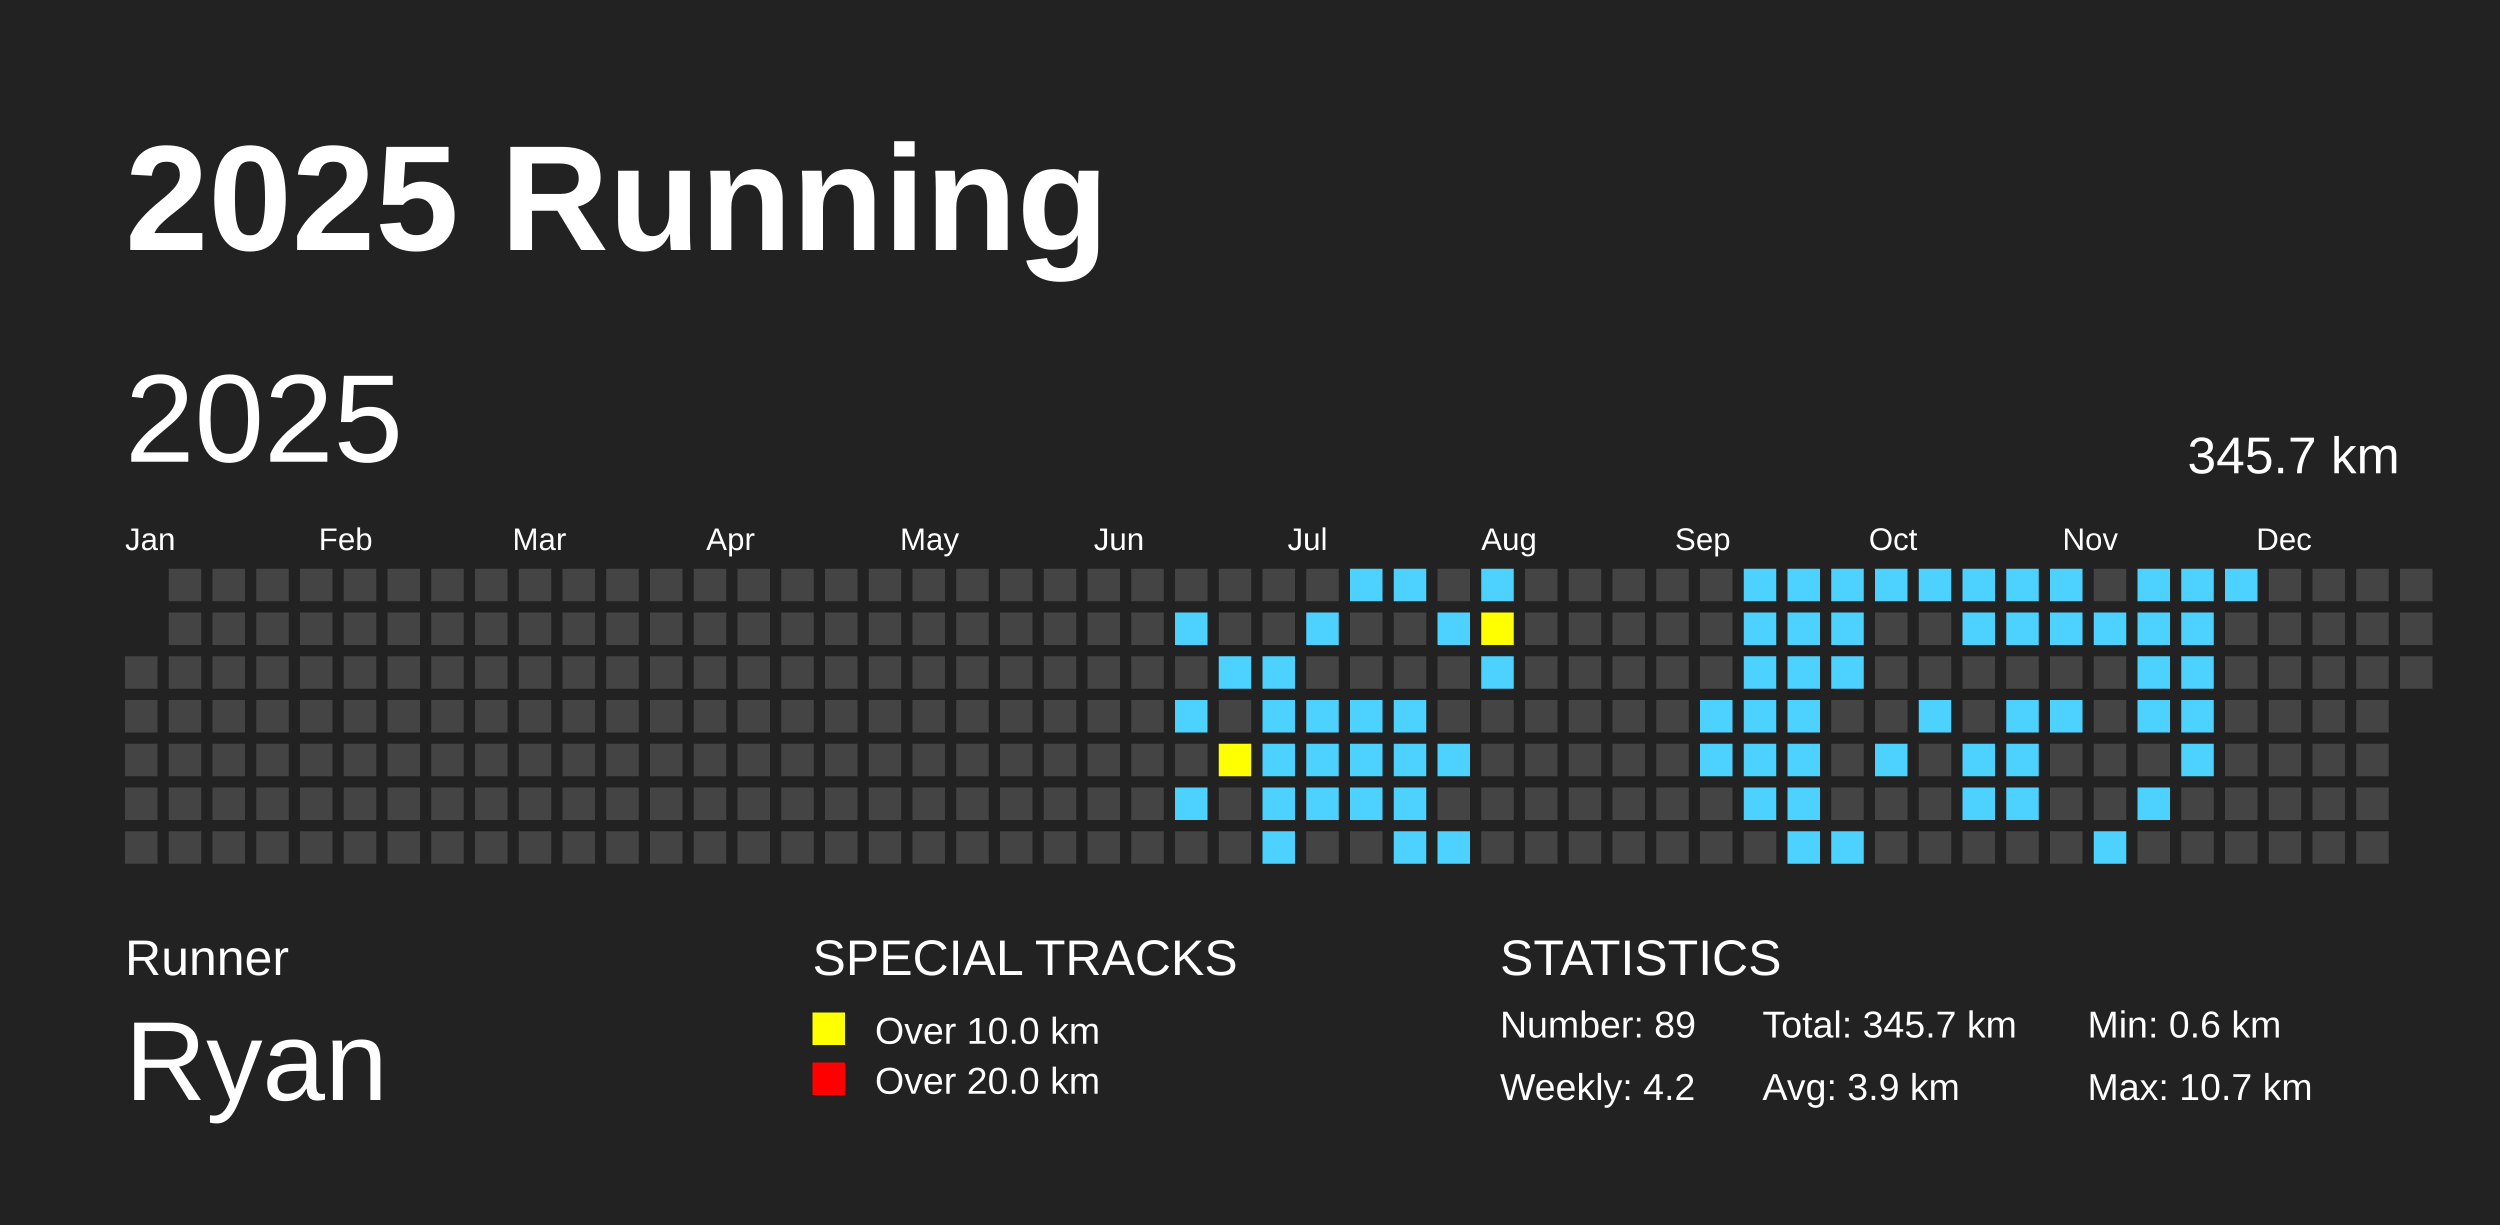
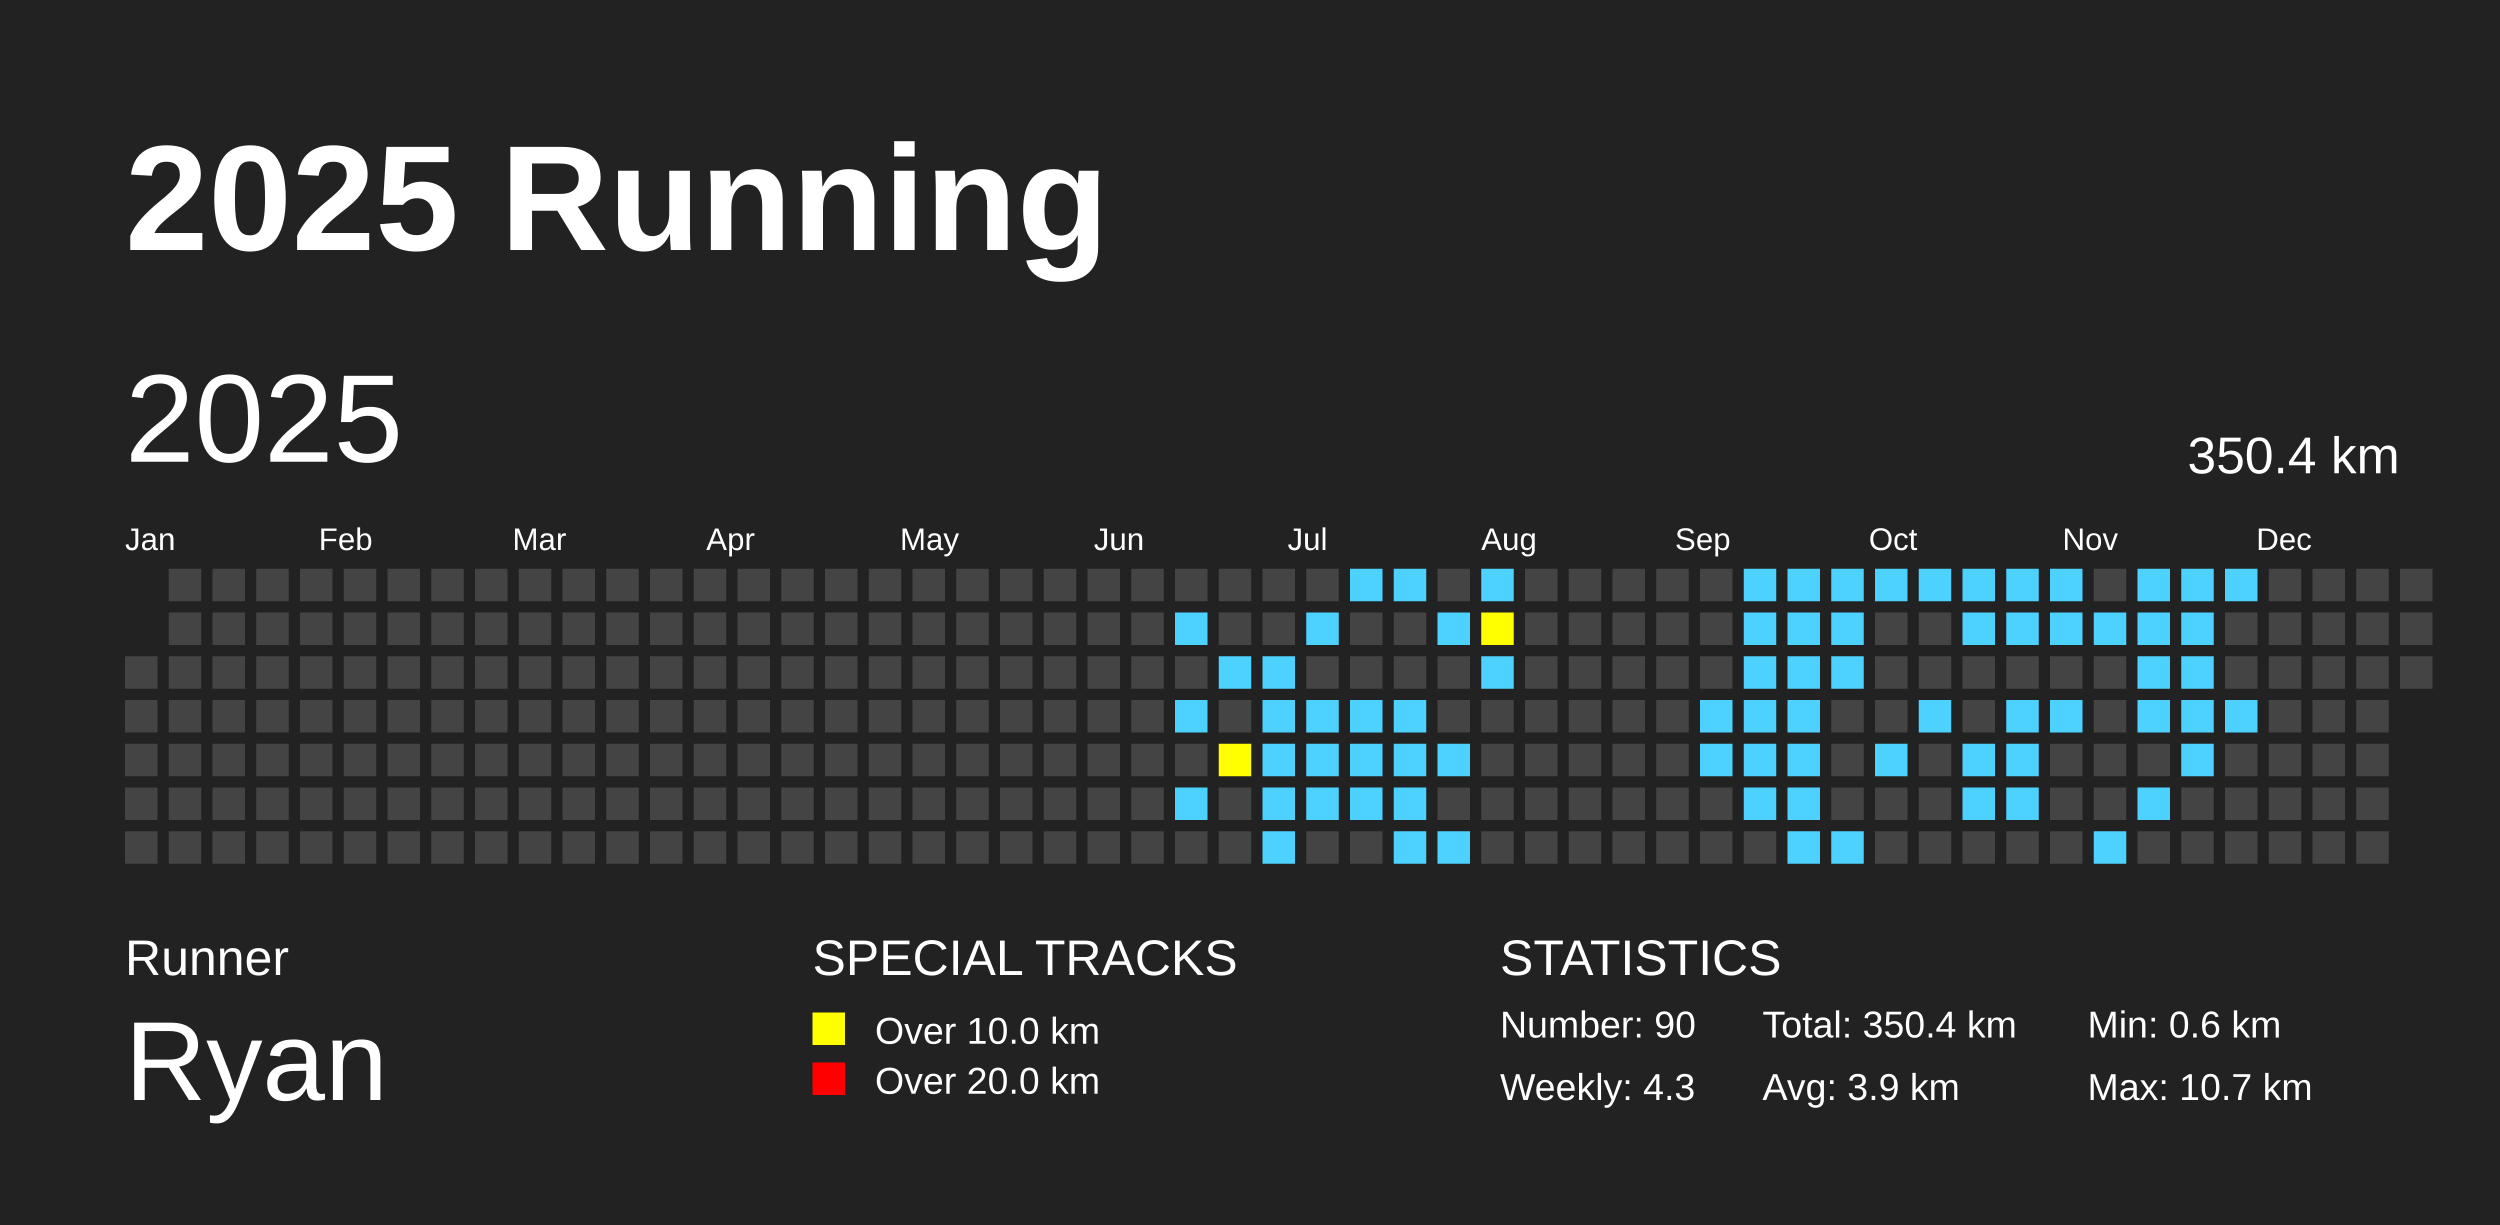
<svg xmlns="http://www.w3.org/2000/svg" baseProfile="full" height="98mm" version="1.1" viewBox="0,0,200,98" width="200mm">
  <defs />
  <rect fill="#222222" height="98" width="200" x="0" y="0" />
  <text fill="#FFFFFF" style="font-size:12px; font-family:Arial; font-weight:bold;" x="10" y="20">2025 Running</text>
  <text fill="#FFFFFF" style="font-size:4px; font-family:Arial" x="10" y="78">Runner</text>
  <text fill="#FFFFFF" style="font-size:9px; font-family:Arial" x="10" y="88">Ryan</text>
  <text fill="#FFFFFF" style="font-size:4px; font-family:Arial" x="65" y="78">SPECIAL TRACKS</text>
  <rect fill="yellow" height="2.6" width="2.6" x="65" y="81" />
  <text fill="#FFFFFF" style="font-size:3px; font-family:Arial" x="70" y="83.5">Over 10.0 km</text>
  <rect fill="red" height="2.6" width="2.6" x="65" y="85" />
  <text fill="#FFFFFF" style="font-size:3px; font-family:Arial" x="70" y="87.5">Over 20.0 km</text>
  <text fill="#FFFFFF" style="font-size:4px; font-family:Arial" x="120" y="78">STATISTICS</text>
-   <text fill="#FFFFFF" style="font-size:3px; font-family:Arial" x="120" y="83">Number: 89</text>
-   <text fill="#FFFFFF" style="font-size:3px; font-family:Arial" x="120" y="88">Weekly: 4.2</text>
-   <text fill="#FFFFFF" style="font-size:3px; font-family:Arial" x="141" y="83">Total: 345.7 km</text>
+   <text fill="#FFFFFF" style="font-size:3px; font-family:Arial" x="120" y="83">Number: 90</text>
+   <text fill="#FFFFFF" style="font-size:3px; font-family:Arial" x="120" y="88">Weekly: 4.3</text>
+   <text fill="#FFFFFF" style="font-size:3px; font-family:Arial" x="141" y="83">Total: 350.4 km</text>
  <text fill="#FFFFFF" style="font-size:3px; font-family:Arial" x="141" y="88">Avg: 3.9 km</text>
  <text fill="#FFFFFF" style="font-size:3px; font-family:Arial" x="167" y="83">Min: 0.6 km</text>
  <text fill="#FFFFFF" style="font-size:3px; font-family:Arial" x="167" y="88">Max: 10.7 km</text>
  <text dominant-baseline="hanging" fill="#FFFFFF" style="font-size:10.0px; font-family:Arial;" x="10" y="30">2025</text>
-   <text dominant-baseline="hanging" fill="#FFFFFF" style="font-size:4.125px; font-family:Arial;" x="175" y="35">345.7 km</text>
+   <text dominant-baseline="hanging" fill="#FFFFFF" style="font-size:4.125px; font-family:Arial;" x="175" y="35">350.4 km</text>
  <text fill="#FFFFFF" style="font-size:2.5px; font-family:Arial" x="10.0" y="44">Jan</text>
  <text fill="#FFFFFF" style="font-size:2.5px; font-family:Arial" x="25.5" y="44">Feb</text>
  <text fill="#FFFFFF" style="font-size:2.5px; font-family:Arial" x="41.0" y="44">Mar</text>
  <text fill="#FFFFFF" style="font-size:2.5px; font-family:Arial" x="56.5" y="44">Apr</text>
  <text fill="#FFFFFF" style="font-size:2.5px; font-family:Arial" x="72.0" y="44">May</text>
  <text fill="#FFFFFF" style="font-size:2.5px; font-family:Arial" x="87.5" y="44">Jun</text>
  <text fill="#FFFFFF" style="font-size:2.5px; font-family:Arial" x="103.0" y="44">Jul</text>
  <text fill="#FFFFFF" style="font-size:2.5px; font-family:Arial" x="118.5" y="44">Aug</text>
  <text fill="#FFFFFF" style="font-size:2.5px; font-family:Arial" x="134.0" y="44">Sep</text>
  <text fill="#FFFFFF" style="font-size:2.5px; font-family:Arial" x="149.5" y="44">Oct</text>
  <text fill="#FFFFFF" style="font-size:2.5px; font-family:Arial" x="165.0" y="44">Nov</text>
  <text fill="#FFFFFF" style="font-size:2.5px; font-family:Arial" x="180.5" y="44">Dec</text>
  <rect fill="#444444" height="2.6" width="2.6" x="10.0" y="52.5" />
  <rect fill="#444444" height="2.6" width="2.6" x="10.0" y="56.0" />
  <rect fill="#444444" height="2.6" width="2.6" x="10.0" y="59.5" />
  <rect fill="#444444" height="2.6" width="2.6" x="10.0" y="63.0" />
  <rect fill="#444444" height="2.6" width="2.6" x="10.0" y="66.5" />
  <rect fill="#444444" height="2.6" width="2.6" x="13.5" y="45.5" />
  <rect fill="#444444" height="2.6" width="2.6" x="13.5" y="49.0" />
  <rect fill="#444444" height="2.6" width="2.6" x="13.5" y="52.5" />
  <rect fill="#444444" height="2.6" width="2.6" x="13.5" y="56.0" />
  <rect fill="#444444" height="2.6" width="2.6" x="13.5" y="59.5" />
  <rect fill="#444444" height="2.6" width="2.6" x="13.5" y="63.0" />
  <rect fill="#444444" height="2.6" width="2.6" x="13.5" y="66.5" />
  <rect fill="#444444" height="2.6" width="2.6" x="17.0" y="45.5" />
  <rect fill="#444444" height="2.6" width="2.6" x="17.0" y="49.0" />
  <rect fill="#444444" height="2.6" width="2.6" x="17.0" y="52.5" />
  <rect fill="#444444" height="2.6" width="2.6" x="17.0" y="56.0" />
  <rect fill="#444444" height="2.6" width="2.6" x="17.0" y="59.5" />
  <rect fill="#444444" height="2.6" width="2.6" x="17.0" y="63.0" />
  <rect fill="#444444" height="2.6" width="2.6" x="17.0" y="66.5" />
  <rect fill="#444444" height="2.6" width="2.6" x="20.5" y="45.5" />
  <rect fill="#444444" height="2.6" width="2.6" x="20.5" y="49.0" />
  <rect fill="#444444" height="2.6" width="2.6" x="20.5" y="52.5" />
  <rect fill="#444444" height="2.6" width="2.6" x="20.5" y="56.0" />
  <rect fill="#444444" height="2.6" width="2.6" x="20.5" y="59.5" />
  <rect fill="#444444" height="2.6" width="2.6" x="20.5" y="63.0" />
  <rect fill="#444444" height="2.6" width="2.6" x="20.5" y="66.5" />
  <rect fill="#444444" height="2.6" width="2.6" x="24.0" y="45.5" />
  <rect fill="#444444" height="2.6" width="2.6" x="24.0" y="49.0" />
  <rect fill="#444444" height="2.6" width="2.6" x="24.0" y="52.5" />
  <rect fill="#444444" height="2.6" width="2.6" x="24.0" y="56.0" />
  <rect fill="#444444" height="2.6" width="2.6" x="24.0" y="59.5" />
  <rect fill="#444444" height="2.6" width="2.6" x="24.0" y="63.0" />
  <rect fill="#444444" height="2.6" width="2.6" x="24.0" y="66.5" />
  <rect fill="#444444" height="2.6" width="2.6" x="27.5" y="45.5" />
  <rect fill="#444444" height="2.6" width="2.6" x="27.5" y="49.0" />
  <rect fill="#444444" height="2.6" width="2.6" x="27.5" y="52.5" />
  <rect fill="#444444" height="2.6" width="2.6" x="27.5" y="56.0" />
  <rect fill="#444444" height="2.6" width="2.6" x="27.5" y="59.5" />
  <rect fill="#444444" height="2.6" width="2.6" x="27.5" y="63.0" />
  <rect fill="#444444" height="2.6" width="2.6" x="27.5" y="66.5" />
  <rect fill="#444444" height="2.6" width="2.6" x="31.0" y="45.5" />
  <rect fill="#444444" height="2.6" width="2.6" x="31.0" y="49.0" />
  <rect fill="#444444" height="2.6" width="2.6" x="31.0" y="52.5" />
  <rect fill="#444444" height="2.6" width="2.6" x="31.0" y="56.0" />
  <rect fill="#444444" height="2.6" width="2.6" x="31.0" y="59.5" />
  <rect fill="#444444" height="2.6" width="2.6" x="31.0" y="63.0" />
  <rect fill="#444444" height="2.6" width="2.6" x="31.0" y="66.5" />
  <rect fill="#444444" height="2.6" width="2.6" x="34.5" y="45.5" />
  <rect fill="#444444" height="2.6" width="2.6" x="34.5" y="49.0" />
  <rect fill="#444444" height="2.6" width="2.6" x="34.5" y="52.5" />
  <rect fill="#444444" height="2.6" width="2.6" x="34.5" y="56.0" />
  <rect fill="#444444" height="2.6" width="2.6" x="34.5" y="59.5" />
  <rect fill="#444444" height="2.6" width="2.6" x="34.5" y="63.0" />
  <rect fill="#444444" height="2.6" width="2.6" x="34.5" y="66.5" />
  <rect fill="#444444" height="2.6" width="2.6" x="38.0" y="45.5" />
  <rect fill="#444444" height="2.6" width="2.6" x="38.0" y="49.0" />
  <rect fill="#444444" height="2.6" width="2.6" x="38.0" y="52.5" />
  <rect fill="#444444" height="2.6" width="2.6" x="38.0" y="56.0" />
  <rect fill="#444444" height="2.6" width="2.6" x="38.0" y="59.5" />
  <rect fill="#444444" height="2.6" width="2.6" x="38.0" y="63.0" />
  <rect fill="#444444" height="2.6" width="2.6" x="38.0" y="66.5" />
  <rect fill="#444444" height="2.6" width="2.6" x="41.5" y="45.5" />
  <rect fill="#444444" height="2.6" width="2.6" x="41.5" y="49.0" />
  <rect fill="#444444" height="2.6" width="2.6" x="41.5" y="52.5" />
  <rect fill="#444444" height="2.6" width="2.6" x="41.5" y="56.0" />
  <rect fill="#444444" height="2.6" width="2.6" x="41.5" y="59.5" />
  <rect fill="#444444" height="2.6" width="2.6" x="41.5" y="63.0" />
  <rect fill="#444444" height="2.6" width="2.6" x="41.5" y="66.5" />
  <rect fill="#444444" height="2.6" width="2.6" x="45.0" y="45.5" />
  <rect fill="#444444" height="2.6" width="2.6" x="45.0" y="49.0" />
  <rect fill="#444444" height="2.6" width="2.6" x="45.0" y="52.5" />
  <rect fill="#444444" height="2.6" width="2.6" x="45.0" y="56.0" />
  <rect fill="#444444" height="2.6" width="2.6" x="45.0" y="59.5" />
  <rect fill="#444444" height="2.6" width="2.6" x="45.0" y="63.0" />
  <rect fill="#444444" height="2.6" width="2.6" x="45.0" y="66.5" />
  <rect fill="#444444" height="2.6" width="2.6" x="48.5" y="45.5" />
  <rect fill="#444444" height="2.6" width="2.6" x="48.5" y="49.0" />
  <rect fill="#444444" height="2.6" width="2.6" x="48.5" y="52.5" />
  <rect fill="#444444" height="2.6" width="2.6" x="48.5" y="56.0" />
  <rect fill="#444444" height="2.6" width="2.6" x="48.5" y="59.5" />
  <rect fill="#444444" height="2.6" width="2.6" x="48.5" y="63.0" />
  <rect fill="#444444" height="2.6" width="2.6" x="48.5" y="66.5" />
  <rect fill="#444444" height="2.6" width="2.6" x="52.0" y="45.5" />
  <rect fill="#444444" height="2.6" width="2.6" x="52.0" y="49.0" />
  <rect fill="#444444" height="2.6" width="2.6" x="52.0" y="52.5" />
  <rect fill="#444444" height="2.6" width="2.6" x="52.0" y="56.0" />
  <rect fill="#444444" height="2.6" width="2.6" x="52.0" y="59.5" />
  <rect fill="#444444" height="2.6" width="2.6" x="52.0" y="63.0" />
  <rect fill="#444444" height="2.6" width="2.6" x="52.0" y="66.5" />
  <rect fill="#444444" height="2.6" width="2.6" x="55.5" y="45.5" />
  <rect fill="#444444" height="2.6" width="2.6" x="55.5" y="49.0" />
  <rect fill="#444444" height="2.6" width="2.6" x="55.5" y="52.5" />
  <rect fill="#444444" height="2.6" width="2.6" x="55.5" y="56.0" />
  <rect fill="#444444" height="2.6" width="2.6" x="55.5" y="59.5" />
  <rect fill="#444444" height="2.6" width="2.6" x="55.5" y="63.0" />
  <rect fill="#444444" height="2.6" width="2.6" x="55.5" y="66.5" />
  <rect fill="#444444" height="2.6" width="2.6" x="59.0" y="45.5" />
  <rect fill="#444444" height="2.6" width="2.6" x="59.0" y="49.0" />
  <rect fill="#444444" height="2.6" width="2.6" x="59.0" y="52.5" />
  <rect fill="#444444" height="2.6" width="2.6" x="59.0" y="56.0" />
  <rect fill="#444444" height="2.6" width="2.6" x="59.0" y="59.5" />
  <rect fill="#444444" height="2.6" width="2.6" x="59.0" y="63.0" />
  <rect fill="#444444" height="2.6" width="2.6" x="59.0" y="66.5" />
  <rect fill="#444444" height="2.6" width="2.6" x="62.5" y="45.5" />
  <rect fill="#444444" height="2.6" width="2.6" x="62.5" y="49.0" />
  <rect fill="#444444" height="2.6" width="2.6" x="62.5" y="52.5" />
  <rect fill="#444444" height="2.6" width="2.6" x="62.5" y="56.0" />
  <rect fill="#444444" height="2.6" width="2.6" x="62.5" y="59.5" />
  <rect fill="#444444" height="2.6" width="2.6" x="62.5" y="63.0" />
  <rect fill="#444444" height="2.6" width="2.6" x="62.5" y="66.5" />
  <rect fill="#444444" height="2.6" width="2.6" x="66.0" y="45.5" />
  <rect fill="#444444" height="2.6" width="2.6" x="66.0" y="49.0" />
  <rect fill="#444444" height="2.6" width="2.6" x="66.0" y="52.5" />
  <rect fill="#444444" height="2.6" width="2.6" x="66.0" y="56.0" />
  <rect fill="#444444" height="2.6" width="2.6" x="66.0" y="59.5" />
  <rect fill="#444444" height="2.6" width="2.6" x="66.0" y="63.0" />
  <rect fill="#444444" height="2.6" width="2.6" x="66.0" y="66.5" />
  <rect fill="#444444" height="2.6" width="2.6" x="69.5" y="45.5" />
  <rect fill="#444444" height="2.6" width="2.6" x="69.5" y="49.0" />
  <rect fill="#444444" height="2.6" width="2.6" x="69.5" y="52.5" />
  <rect fill="#444444" height="2.6" width="2.6" x="69.5" y="56.0" />
  <rect fill="#444444" height="2.6" width="2.6" x="69.5" y="59.5" />
  <rect fill="#444444" height="2.6" width="2.6" x="69.5" y="63.0" />
  <rect fill="#444444" height="2.6" width="2.6" x="69.5" y="66.5" />
  <rect fill="#444444" height="2.6" width="2.6" x="73.0" y="45.5" />
  <rect fill="#444444" height="2.6" width="2.6" x="73.0" y="49.0" />
  <rect fill="#444444" height="2.6" width="2.6" x="73.0" y="52.5" />
  <rect fill="#444444" height="2.6" width="2.6" x="73.0" y="56.0" />
  <rect fill="#444444" height="2.6" width="2.6" x="73.0" y="59.5" />
  <rect fill="#444444" height="2.6" width="2.6" x="73.0" y="63.0" />
  <rect fill="#444444" height="2.6" width="2.6" x="73.0" y="66.5" />
  <rect fill="#444444" height="2.6" width="2.6" x="76.5" y="45.5" />
  <rect fill="#444444" height="2.6" width="2.6" x="76.5" y="49.0" />
  <rect fill="#444444" height="2.6" width="2.6" x="76.5" y="52.5" />
  <rect fill="#444444" height="2.6" width="2.6" x="76.5" y="56.0" />
  <rect fill="#444444" height="2.6" width="2.6" x="76.5" y="59.5" />
  <rect fill="#444444" height="2.6" width="2.6" x="76.5" y="63.0" />
  <rect fill="#444444" height="2.6" width="2.6" x="76.5" y="66.5" />
  <rect fill="#444444" height="2.6" width="2.6" x="80.0" y="45.5" />
  <rect fill="#444444" height="2.6" width="2.6" x="80.0" y="49.0" />
  <rect fill="#444444" height="2.6" width="2.6" x="80.0" y="52.5" />
  <rect fill="#444444" height="2.6" width="2.6" x="80.0" y="56.0" />
  <rect fill="#444444" height="2.6" width="2.6" x="80.0" y="59.5" />
  <rect fill="#444444" height="2.6" width="2.6" x="80.0" y="63.0" />
  <rect fill="#444444" height="2.6" width="2.6" x="80.0" y="66.5" />
  <rect fill="#444444" height="2.6" width="2.6" x="83.5" y="45.5" />
  <rect fill="#444444" height="2.6" width="2.6" x="83.5" y="49.0" />
  <rect fill="#444444" height="2.6" width="2.6" x="83.5" y="52.5" />
  <rect fill="#444444" height="2.6" width="2.6" x="83.5" y="56.0" />
  <rect fill="#444444" height="2.6" width="2.6" x="83.5" y="59.5" />
  <rect fill="#444444" height="2.6" width="2.6" x="83.5" y="63.0" />
  <rect fill="#444444" height="2.6" width="2.6" x="83.5" y="66.5" />
  <rect fill="#444444" height="2.6" width="2.6" x="87.0" y="45.5" />
  <rect fill="#444444" height="2.6" width="2.6" x="87.0" y="49.0" />
  <rect fill="#444444" height="2.6" width="2.6" x="87.0" y="52.5" />
  <rect fill="#444444" height="2.6" width="2.6" x="87.0" y="56.0" />
  <rect fill="#444444" height="2.6" width="2.6" x="87.0" y="59.5" />
  <rect fill="#444444" height="2.6" width="2.6" x="87.0" y="63.0" />
  <rect fill="#444444" height="2.6" width="2.6" x="87.0" y="66.5" />
  <rect fill="#444444" height="2.6" width="2.6" x="90.5" y="45.5" />
  <rect fill="#444444" height="2.6" width="2.6" x="90.5" y="49.0" />
  <rect fill="#444444" height="2.6" width="2.6" x="90.5" y="52.5" />
  <rect fill="#444444" height="2.6" width="2.6" x="90.5" y="56.0" />
  <rect fill="#444444" height="2.6" width="2.6" x="90.5" y="59.5" />
  <rect fill="#444444" height="2.6" width="2.6" x="90.5" y="63.0" />
  <rect fill="#444444" height="2.6" width="2.6" x="90.5" y="66.5" />
  <rect fill="#444444" height="2.6" width="2.6" x="94.0" y="45.5" />
  <rect fill="#4DD2FF" height="2.6" width="2.6" x="94.0" y="49.0" />
  <rect fill="#444444" height="2.6" width="2.6" x="94.0" y="52.5" />
  <rect fill="#4DD2FF" height="2.6" width="2.6" x="94.0" y="56.0" />
  <rect fill="#444444" height="2.6" width="2.6" x="94.0" y="59.5" />
  <rect fill="#4DD2FF" height="2.6" width="2.6" x="94.0" y="63.0" />
  <rect fill="#444444" height="2.6" width="2.6" x="94.0" y="66.5" />
  <rect fill="#444444" height="2.6" width="2.6" x="97.5" y="45.5" />
  <rect fill="#444444" height="2.6" width="2.6" x="97.5" y="49.0" />
  <rect fill="#4DD2FF" height="2.6" width="2.6" x="97.5" y="52.5" />
  <rect fill="#444444" height="2.6" width="2.6" x="97.5" y="56.0" />
  <rect fill="yellow" height="2.6" width="2.6" x="97.5" y="59.5" />
  <rect fill="#444444" height="2.6" width="2.6" x="97.5" y="63.0" />
  <rect fill="#444444" height="2.6" width="2.6" x="97.5" y="66.5" />
  <rect fill="#444444" height="2.6" width="2.6" x="101.0" y="45.5" />
  <rect fill="#444444" height="2.6" width="2.6" x="101.0" y="49.0" />
  <rect fill="#4DD2FF" height="2.6" width="2.6" x="101.0" y="52.5" />
  <rect fill="#4DD2FF" height="2.6" width="2.6" x="101.0" y="56.0" />
  <rect fill="#4DD2FF" height="2.6" width="2.6" x="101.0" y="59.5" />
  <rect fill="#4DD2FF" height="2.6" width="2.6" x="101.0" y="63.0" />
  <rect fill="#4DD2FF" height="2.6" width="2.6" x="101.0" y="66.5" />
  <rect fill="#444444" height="2.6" width="2.6" x="104.5" y="45.5" />
  <rect fill="#4DD2FF" height="2.6" width="2.6" x="104.5" y="49.0" />
  <rect fill="#444444" height="2.6" width="2.6" x="104.5" y="52.5" />
  <rect fill="#4DD2FF" height="2.6" width="2.6" x="104.5" y="56.0" />
  <rect fill="#4DD2FF" height="2.6" width="2.6" x="104.5" y="59.5" />
  <rect fill="#4DD2FF" height="2.6" width="2.6" x="104.5" y="63.0" />
  <rect fill="#444444" height="2.6" width="2.6" x="104.5" y="66.5" />
  <rect fill="#4DD2FF" height="2.6" width="2.6" x="108.0" y="45.5" />
  <rect fill="#444444" height="2.6" width="2.6" x="108.0" y="49.0" />
  <rect fill="#444444" height="2.6" width="2.6" x="108.0" y="52.5" />
  <rect fill="#4DD2FF" height="2.6" width="2.6" x="108.0" y="56.0" />
  <rect fill="#4DD2FF" height="2.6" width="2.6" x="108.0" y="59.5" />
  <rect fill="#4DD2FF" height="2.6" width="2.6" x="108.0" y="63.0" />
  <rect fill="#444444" height="2.6" width="2.6" x="108.0" y="66.5" />
  <rect fill="#4DD2FF" height="2.6" width="2.6" x="111.5" y="45.5" />
  <rect fill="#444444" height="2.6" width="2.6" x="111.5" y="49.0" />
  <rect fill="#444444" height="2.6" width="2.6" x="111.5" y="52.5" />
  <rect fill="#4DD2FF" height="2.6" width="2.6" x="111.5" y="56.0" />
  <rect fill="#4DD2FF" height="2.6" width="2.6" x="111.5" y="59.5" />
  <rect fill="#4DD2FF" height="2.6" width="2.6" x="111.5" y="63.0" />
  <rect fill="#4DD2FF" height="2.6" width="2.6" x="111.5" y="66.5" />
  <rect fill="#444444" height="2.6" width="2.6" x="115.0" y="45.5" />
  <rect fill="#4DD2FF" height="2.6" width="2.6" x="115.0" y="49.0" />
  <rect fill="#444444" height="2.6" width="2.6" x="115.0" y="52.5" />
  <rect fill="#444444" height="2.6" width="2.6" x="115.0" y="56.0" />
  <rect fill="#4DD2FF" height="2.6" width="2.6" x="115.0" y="59.5" />
  <rect fill="#444444" height="2.6" width="2.6" x="115.0" y="63.0" />
  <rect fill="#4DD2FF" height="2.6" width="2.6" x="115.0" y="66.5" />
  <rect fill="#4DD2FF" height="2.6" width="2.6" x="118.5" y="45.5" />
  <rect fill="yellow" height="2.6" width="2.6" x="118.5" y="49.0" />
  <rect fill="#4DD2FF" height="2.6" width="2.6" x="118.5" y="52.5" />
  <rect fill="#444444" height="2.6" width="2.6" x="118.5" y="56.0" />
  <rect fill="#444444" height="2.6" width="2.6" x="118.5" y="59.5" />
  <rect fill="#444444" height="2.6" width="2.6" x="118.5" y="63.0" />
  <rect fill="#444444" height="2.6" width="2.6" x="118.5" y="66.5" />
  <rect fill="#444444" height="2.6" width="2.6" x="122.0" y="45.5" />
  <rect fill="#444444" height="2.6" width="2.6" x="122.0" y="49.0" />
  <rect fill="#444444" height="2.6" width="2.6" x="122.0" y="52.5" />
  <rect fill="#444444" height="2.6" width="2.6" x="122.0" y="56.0" />
  <rect fill="#444444" height="2.6" width="2.6" x="122.0" y="59.5" />
  <rect fill="#444444" height="2.6" width="2.6" x="122.0" y="63.0" />
  <rect fill="#444444" height="2.6" width="2.6" x="122.0" y="66.5" />
  <rect fill="#444444" height="2.6" width="2.6" x="125.5" y="45.5" />
  <rect fill="#444444" height="2.6" width="2.6" x="125.5" y="49.0" />
  <rect fill="#444444" height="2.6" width="2.6" x="125.5" y="52.5" />
  <rect fill="#444444" height="2.6" width="2.6" x="125.5" y="56.0" />
  <rect fill="#444444" height="2.6" width="2.6" x="125.5" y="59.5" />
  <rect fill="#444444" height="2.6" width="2.6" x="125.5" y="63.0" />
  <rect fill="#444444" height="2.6" width="2.6" x="125.5" y="66.5" />
  <rect fill="#444444" height="2.6" width="2.6" x="129.0" y="45.5" />
  <rect fill="#444444" height="2.6" width="2.6" x="129.0" y="49.0" />
  <rect fill="#444444" height="2.6" width="2.6" x="129.0" y="52.5" />
  <rect fill="#444444" height="2.6" width="2.6" x="129.0" y="56.0" />
  <rect fill="#444444" height="2.6" width="2.6" x="129.0" y="59.5" />
  <rect fill="#444444" height="2.6" width="2.6" x="129.0" y="63.0" />
  <rect fill="#444444" height="2.6" width="2.6" x="129.0" y="66.5" />
  <rect fill="#444444" height="2.6" width="2.6" x="132.5" y="45.5" />
  <rect fill="#444444" height="2.6" width="2.6" x="132.5" y="49.0" />
  <rect fill="#444444" height="2.6" width="2.6" x="132.5" y="52.5" />
  <rect fill="#444444" height="2.6" width="2.6" x="132.5" y="56.0" />
  <rect fill="#444444" height="2.6" width="2.6" x="132.5" y="59.5" />
  <rect fill="#444444" height="2.6" width="2.6" x="132.5" y="63.0" />
  <rect fill="#444444" height="2.6" width="2.6" x="132.5" y="66.5" />
  <rect fill="#444444" height="2.6" width="2.6" x="136.0" y="45.5" />
  <rect fill="#444444" height="2.6" width="2.6" x="136.0" y="49.0" />
  <rect fill="#444444" height="2.6" width="2.6" x="136.0" y="52.5" />
  <rect fill="#4DD2FF" height="2.6" width="2.6" x="136.0" y="56.0" />
  <rect fill="#4DD2FF" height="2.6" width="2.6" x="136.0" y="59.5" />
  <rect fill="#444444" height="2.6" width="2.6" x="136.0" y="63.0" />
  <rect fill="#444444" height="2.6" width="2.6" x="136.0" y="66.5" />
  <rect fill="#4DD2FF" height="2.6" width="2.6" x="139.5" y="45.5" />
  <rect fill="#4DD2FF" height="2.6" width="2.6" x="139.5" y="49.0" />
  <rect fill="#4DD2FF" height="2.6" width="2.6" x="139.5" y="52.5" />
  <rect fill="#4DD2FF" height="2.6" width="2.6" x="139.5" y="56.0" />
  <rect fill="#4DD2FF" height="2.6" width="2.6" x="139.5" y="59.5" />
  <rect fill="#4DD2FF" height="2.6" width="2.6" x="139.5" y="63.0" />
  <rect fill="#444444" height="2.6" width="2.6" x="139.5" y="66.5" />
  <rect fill="#4DD2FF" height="2.6" width="2.6" x="143.0" y="45.5" />
  <rect fill="#4DD2FF" height="2.6" width="2.6" x="143.0" y="49.0" />
  <rect fill="#4DD2FF" height="2.6" width="2.6" x="143.0" y="52.5" />
  <rect fill="#4DD2FF" height="2.6" width="2.6" x="143.0" y="56.0" />
  <rect fill="#4DD2FF" height="2.6" width="2.6" x="143.0" y="59.5" />
  <rect fill="#4DD2FF" height="2.6" width="2.6" x="143.0" y="63.0" />
  <rect fill="#4DD2FF" height="2.6" width="2.6" x="143.0" y="66.5" />
  <rect fill="#4DD2FF" height="2.6" width="2.6" x="146.5" y="45.5" />
  <rect fill="#4DD2FF" height="2.6" width="2.6" x="146.5" y="49.0" />
  <rect fill="#4DD2FF" height="2.6" width="2.6" x="146.5" y="52.5" />
  <rect fill="#444444" height="2.6" width="2.6" x="146.5" y="56.0" />
  <rect fill="#444444" height="2.6" width="2.6" x="146.5" y="59.5" />
  <rect fill="#444444" height="2.6" width="2.6" x="146.5" y="63.0" />
  <rect fill="#4DD2FF" height="2.6" width="2.6" x="146.5" y="66.5" />
  <rect fill="#4DD2FF" height="2.6" width="2.6" x="150.0" y="45.5" />
  <rect fill="#444444" height="2.6" width="2.6" x="150.0" y="49.0" />
  <rect fill="#444444" height="2.6" width="2.6" x="150.0" y="52.5" />
  <rect fill="#444444" height="2.6" width="2.6" x="150.0" y="56.0" />
  <rect fill="#4DD2FF" height="2.6" width="2.6" x="150.0" y="59.5" />
  <rect fill="#444444" height="2.6" width="2.6" x="150.0" y="63.0" />
  <rect fill="#444444" height="2.6" width="2.6" x="150.0" y="66.5" />
  <rect fill="#4DD2FF" height="2.6" width="2.6" x="153.5" y="45.5" />
  <rect fill="#444444" height="2.6" width="2.6" x="153.5" y="49.0" />
  <rect fill="#444444" height="2.6" width="2.6" x="153.5" y="52.5" />
  <rect fill="#4DD2FF" height="2.6" width="2.6" x="153.5" y="56.0" />
  <rect fill="#444444" height="2.6" width="2.6" x="153.5" y="59.5" />
  <rect fill="#444444" height="2.6" width="2.6" x="153.5" y="63.0" />
  <rect fill="#444444" height="2.6" width="2.6" x="153.5" y="66.5" />
  <rect fill="#4DD2FF" height="2.6" width="2.6" x="157.0" y="45.5" />
  <rect fill="#4DD2FF" height="2.6" width="2.6" x="157.0" y="49.0" />
  <rect fill="#444444" height="2.6" width="2.6" x="157.0" y="52.5" />
  <rect fill="#444444" height="2.6" width="2.6" x="157.0" y="56.0" />
  <rect fill="#4DD2FF" height="2.6" width="2.6" x="157.0" y="59.5" />
  <rect fill="#4DD2FF" height="2.6" width="2.6" x="157.0" y="63.0" />
  <rect fill="#444444" height="2.6" width="2.6" x="157.0" y="66.5" />
  <rect fill="#4DD2FF" height="2.6" width="2.6" x="160.5" y="45.5" />
  <rect fill="#4DD2FF" height="2.6" width="2.6" x="160.5" y="49.0" />
  <rect fill="#444444" height="2.6" width="2.6" x="160.5" y="52.5" />
  <rect fill="#4DD2FF" height="2.6" width="2.6" x="160.5" y="56.0" />
  <rect fill="#4DD2FF" height="2.6" width="2.6" x="160.5" y="59.5" />
  <rect fill="#4DD2FF" height="2.6" width="2.6" x="160.5" y="63.0" />
  <rect fill="#444444" height="2.6" width="2.6" x="160.5" y="66.5" />
  <rect fill="#4DD2FF" height="2.6" width="2.6" x="164.0" y="45.5" />
  <rect fill="#4DD2FF" height="2.6" width="2.6" x="164.0" y="49.0" />
  <rect fill="#444444" height="2.6" width="2.6" x="164.0" y="52.5" />
  <rect fill="#4DD2FF" height="2.6" width="2.6" x="164.0" y="56.0" />
  <rect fill="#444444" height="2.6" width="2.6" x="164.0" y="59.5" />
  <rect fill="#444444" height="2.6" width="2.6" x="164.0" y="63.0" />
  <rect fill="#444444" height="2.6" width="2.6" x="164.0" y="66.5" />
  <rect fill="#444444" height="2.6" width="2.6" x="167.5" y="45.5" />
  <rect fill="#4DD2FF" height="2.6" width="2.6" x="167.5" y="49.0" />
  <rect fill="#444444" height="2.6" width="2.6" x="167.5" y="52.5" />
  <rect fill="#444444" height="2.6" width="2.6" x="167.5" y="56.0" />
  <rect fill="#444444" height="2.6" width="2.6" x="167.5" y="59.5" />
  <rect fill="#444444" height="2.6" width="2.6" x="167.5" y="63.0" />
  <rect fill="#4DD2FF" height="2.6" width="2.6" x="167.5" y="66.5" />
  <rect fill="#4DD2FF" height="2.6" width="2.6" x="171.0" y="45.5" />
  <rect fill="#4DD2FF" height="2.6" width="2.6" x="171.0" y="49.0" />
  <rect fill="#4DD2FF" height="2.6" width="2.6" x="171.0" y="52.5" />
  <rect fill="#4DD2FF" height="2.6" width="2.6" x="171.0" y="56.0" />
  <rect fill="#444444" height="2.6" width="2.6" x="171.0" y="59.5" />
  <rect fill="#4DD2FF" height="2.6" width="2.6" x="171.0" y="63.0" />
  <rect fill="#444444" height="2.6" width="2.6" x="171.0" y="66.5" />
  <rect fill="#4DD2FF" height="2.6" width="2.6" x="174.5" y="45.5" />
  <rect fill="#4DD2FF" height="2.6" width="2.6" x="174.5" y="49.0" />
  <rect fill="#4DD2FF" height="2.6" width="2.6" x="174.5" y="52.5" />
  <rect fill="#4DD2FF" height="2.6" width="2.6" x="174.5" y="56.0" />
  <rect fill="#4DD2FF" height="2.6" width="2.6" x="174.5" y="59.5" />
  <rect fill="#444444" height="2.6" width="2.6" x="174.5" y="63.0" />
  <rect fill="#444444" height="2.6" width="2.6" x="174.5" y="66.5" />
  <rect fill="#4DD2FF" height="2.6" width="2.6" x="178.0" y="45.5" />
  <rect fill="#444444" height="2.6" width="2.6" x="178.0" y="49.0" />
  <rect fill="#444444" height="2.6" width="2.6" x="178.0" y="52.5" />
-   <rect fill="#444444" height="2.6" width="2.6" x="178.0" y="56.0" />
+   <rect fill="#4DD2FF" height="2.6" width="2.6" x="178.0" y="56.0" />
  <rect fill="#444444" height="2.6" width="2.6" x="178.0" y="59.5" />
  <rect fill="#444444" height="2.6" width="2.6" x="178.0" y="63.0" />
  <rect fill="#444444" height="2.6" width="2.6" x="178.0" y="66.5" />
  <rect fill="#444444" height="2.6" width="2.6" x="181.5" y="45.5" />
  <rect fill="#444444" height="2.6" width="2.6" x="181.5" y="49.0" />
  <rect fill="#444444" height="2.6" width="2.6" x="181.5" y="52.5" />
  <rect fill="#444444" height="2.6" width="2.6" x="181.5" y="56.0" />
  <rect fill="#444444" height="2.6" width="2.6" x="181.5" y="59.5" />
  <rect fill="#444444" height="2.6" width="2.6" x="181.5" y="63.0" />
  <rect fill="#444444" height="2.6" width="2.6" x="181.5" y="66.5" />
  <rect fill="#444444" height="2.6" width="2.6" x="185.0" y="45.5" />
  <rect fill="#444444" height="2.6" width="2.6" x="185.0" y="49.0" />
  <rect fill="#444444" height="2.6" width="2.6" x="185.0" y="52.5" />
  <rect fill="#444444" height="2.6" width="2.6" x="185.0" y="56.0" />
  <rect fill="#444444" height="2.6" width="2.6" x="185.0" y="59.5" />
  <rect fill="#444444" height="2.6" width="2.6" x="185.0" y="63.0" />
  <rect fill="#444444" height="2.6" width="2.6" x="185.0" y="66.5" />
  <rect fill="#444444" height="2.6" width="2.6" x="188.5" y="45.5" />
  <rect fill="#444444" height="2.6" width="2.6" x="188.5" y="49.0" />
  <rect fill="#444444" height="2.6" width="2.6" x="188.5" y="52.5" />
  <rect fill="#444444" height="2.6" width="2.6" x="188.5" y="56.0" />
  <rect fill="#444444" height="2.6" width="2.6" x="188.5" y="59.5" />
  <rect fill="#444444" height="2.6" width="2.6" x="188.5" y="63.0" />
  <rect fill="#444444" height="2.6" width="2.6" x="188.5" y="66.5" />
  <rect fill="#444444" height="2.6" width="2.6" x="192.0" y="45.5" />
  <rect fill="#444444" height="2.6" width="2.6" x="192.0" y="49.0" />
  <rect fill="#444444" height="2.6" width="2.6" x="192.0" y="52.5" />
</svg>
